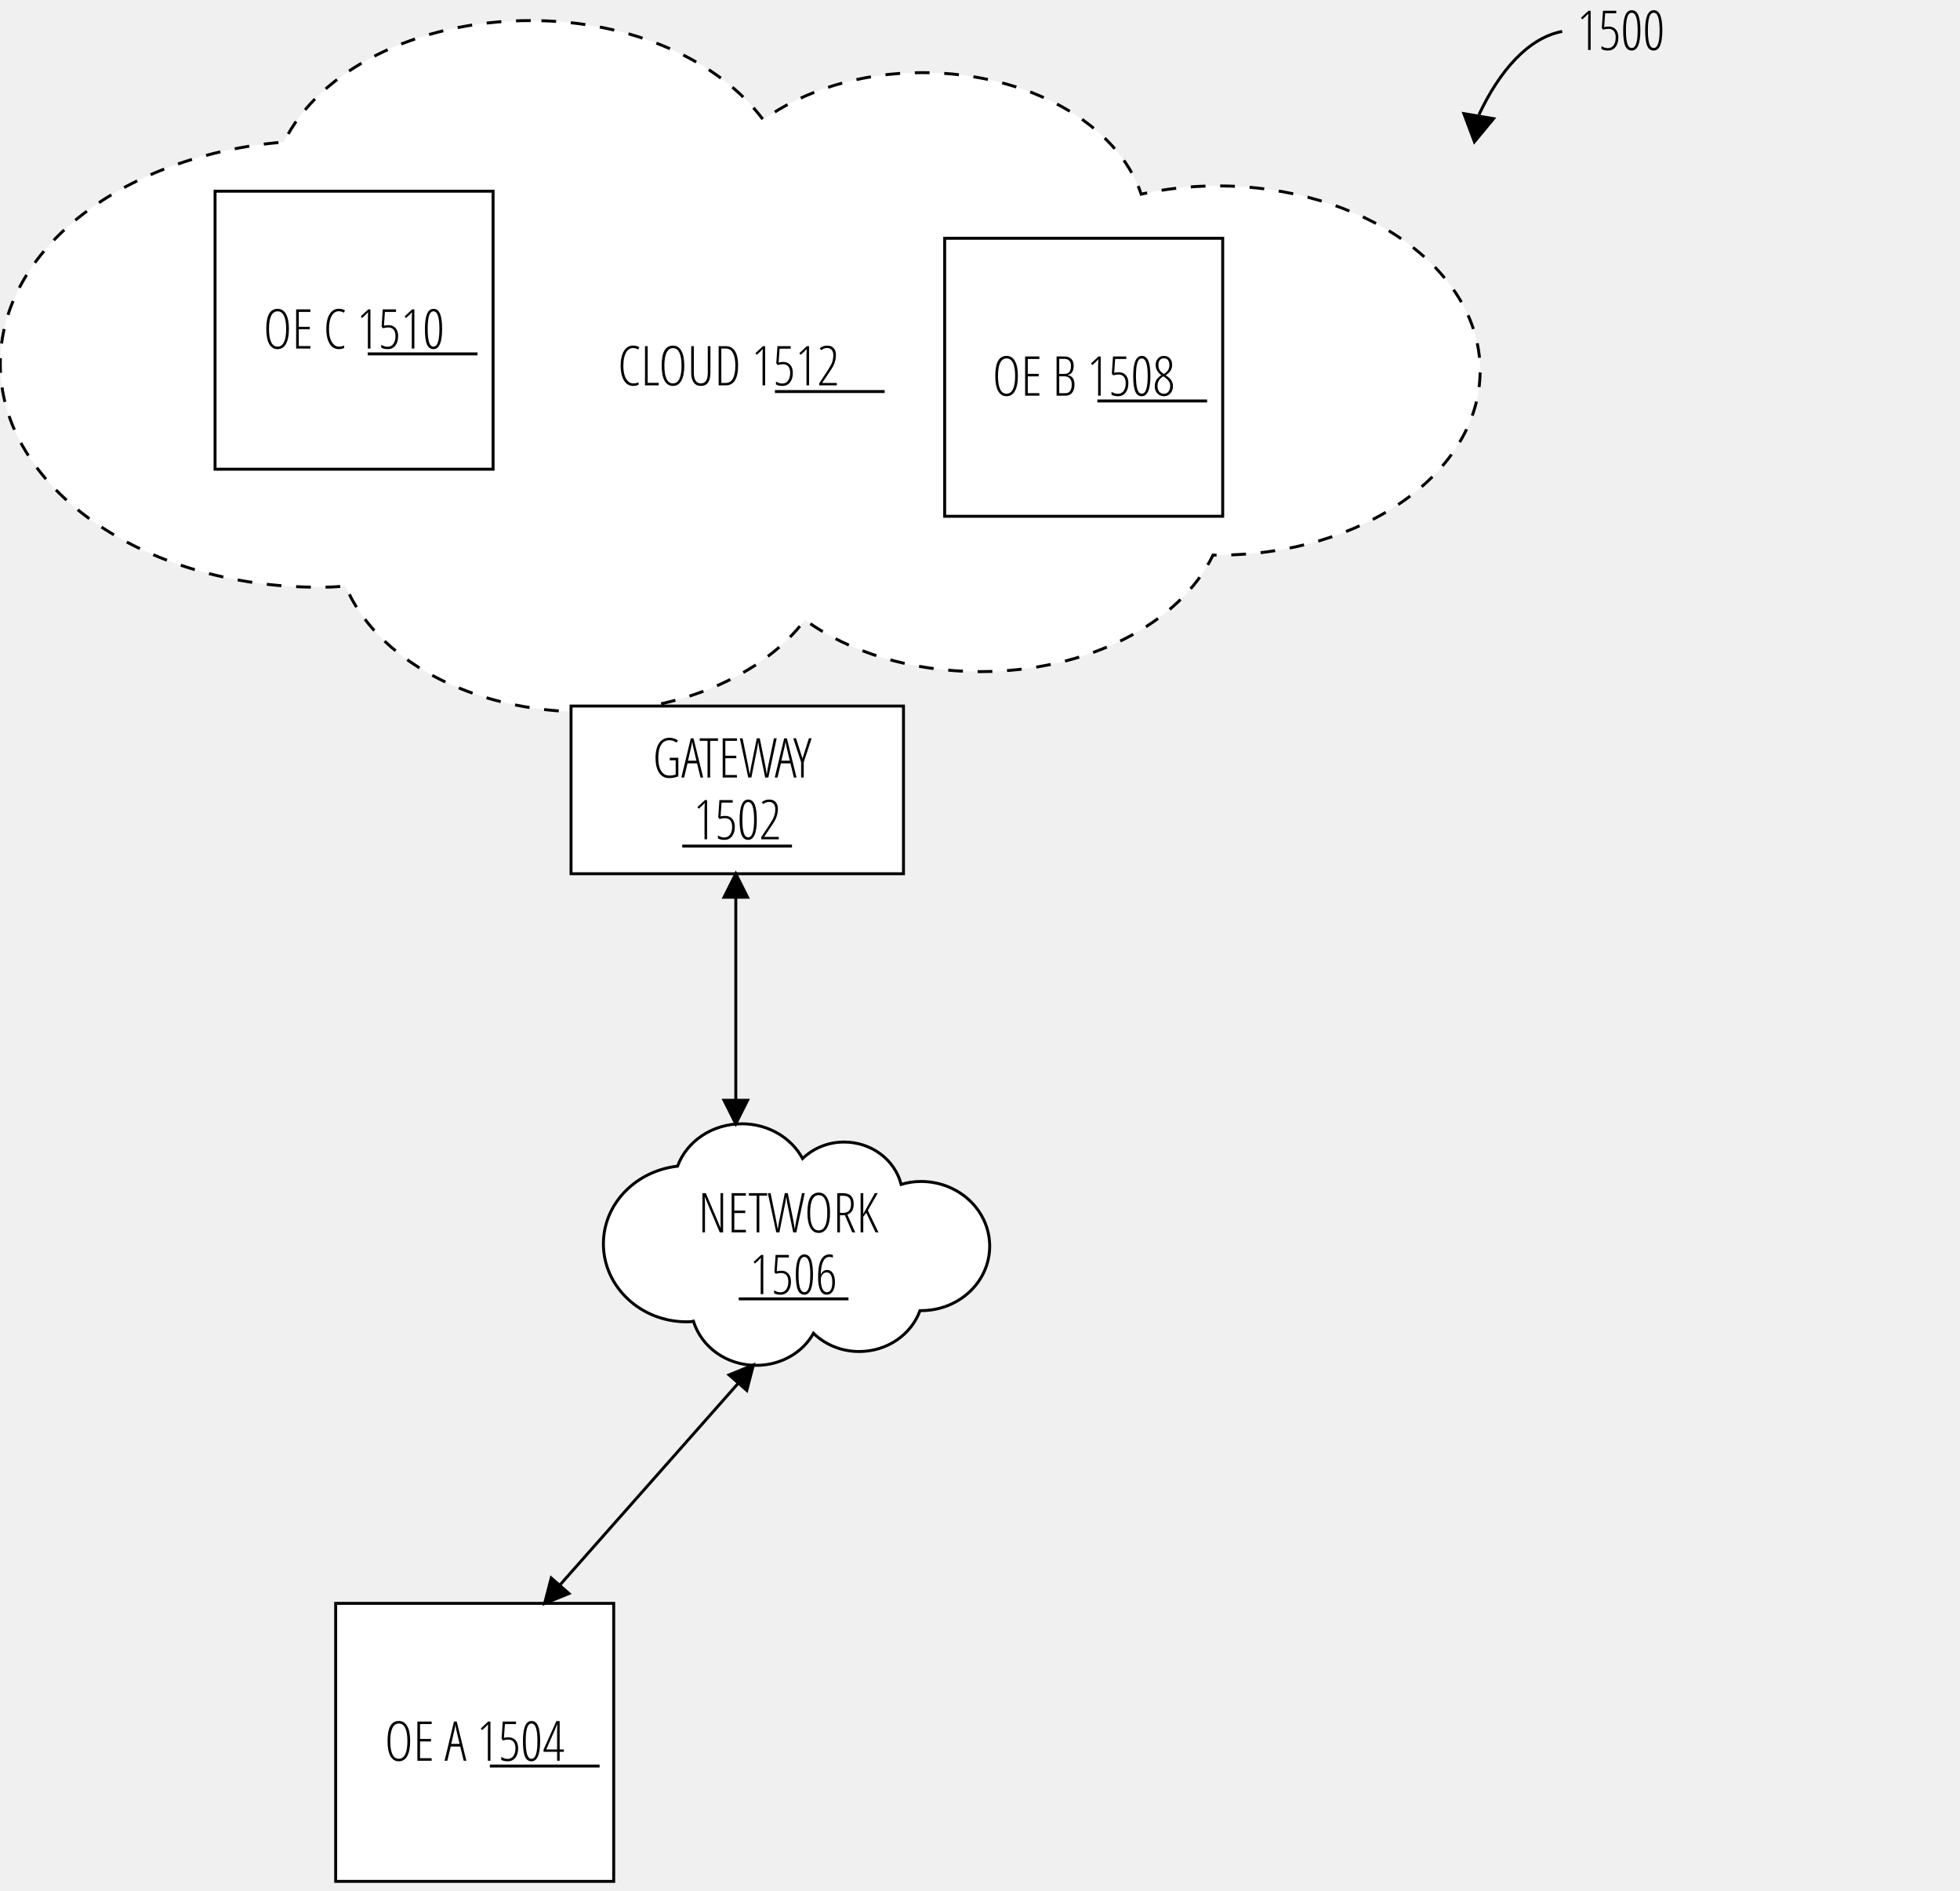
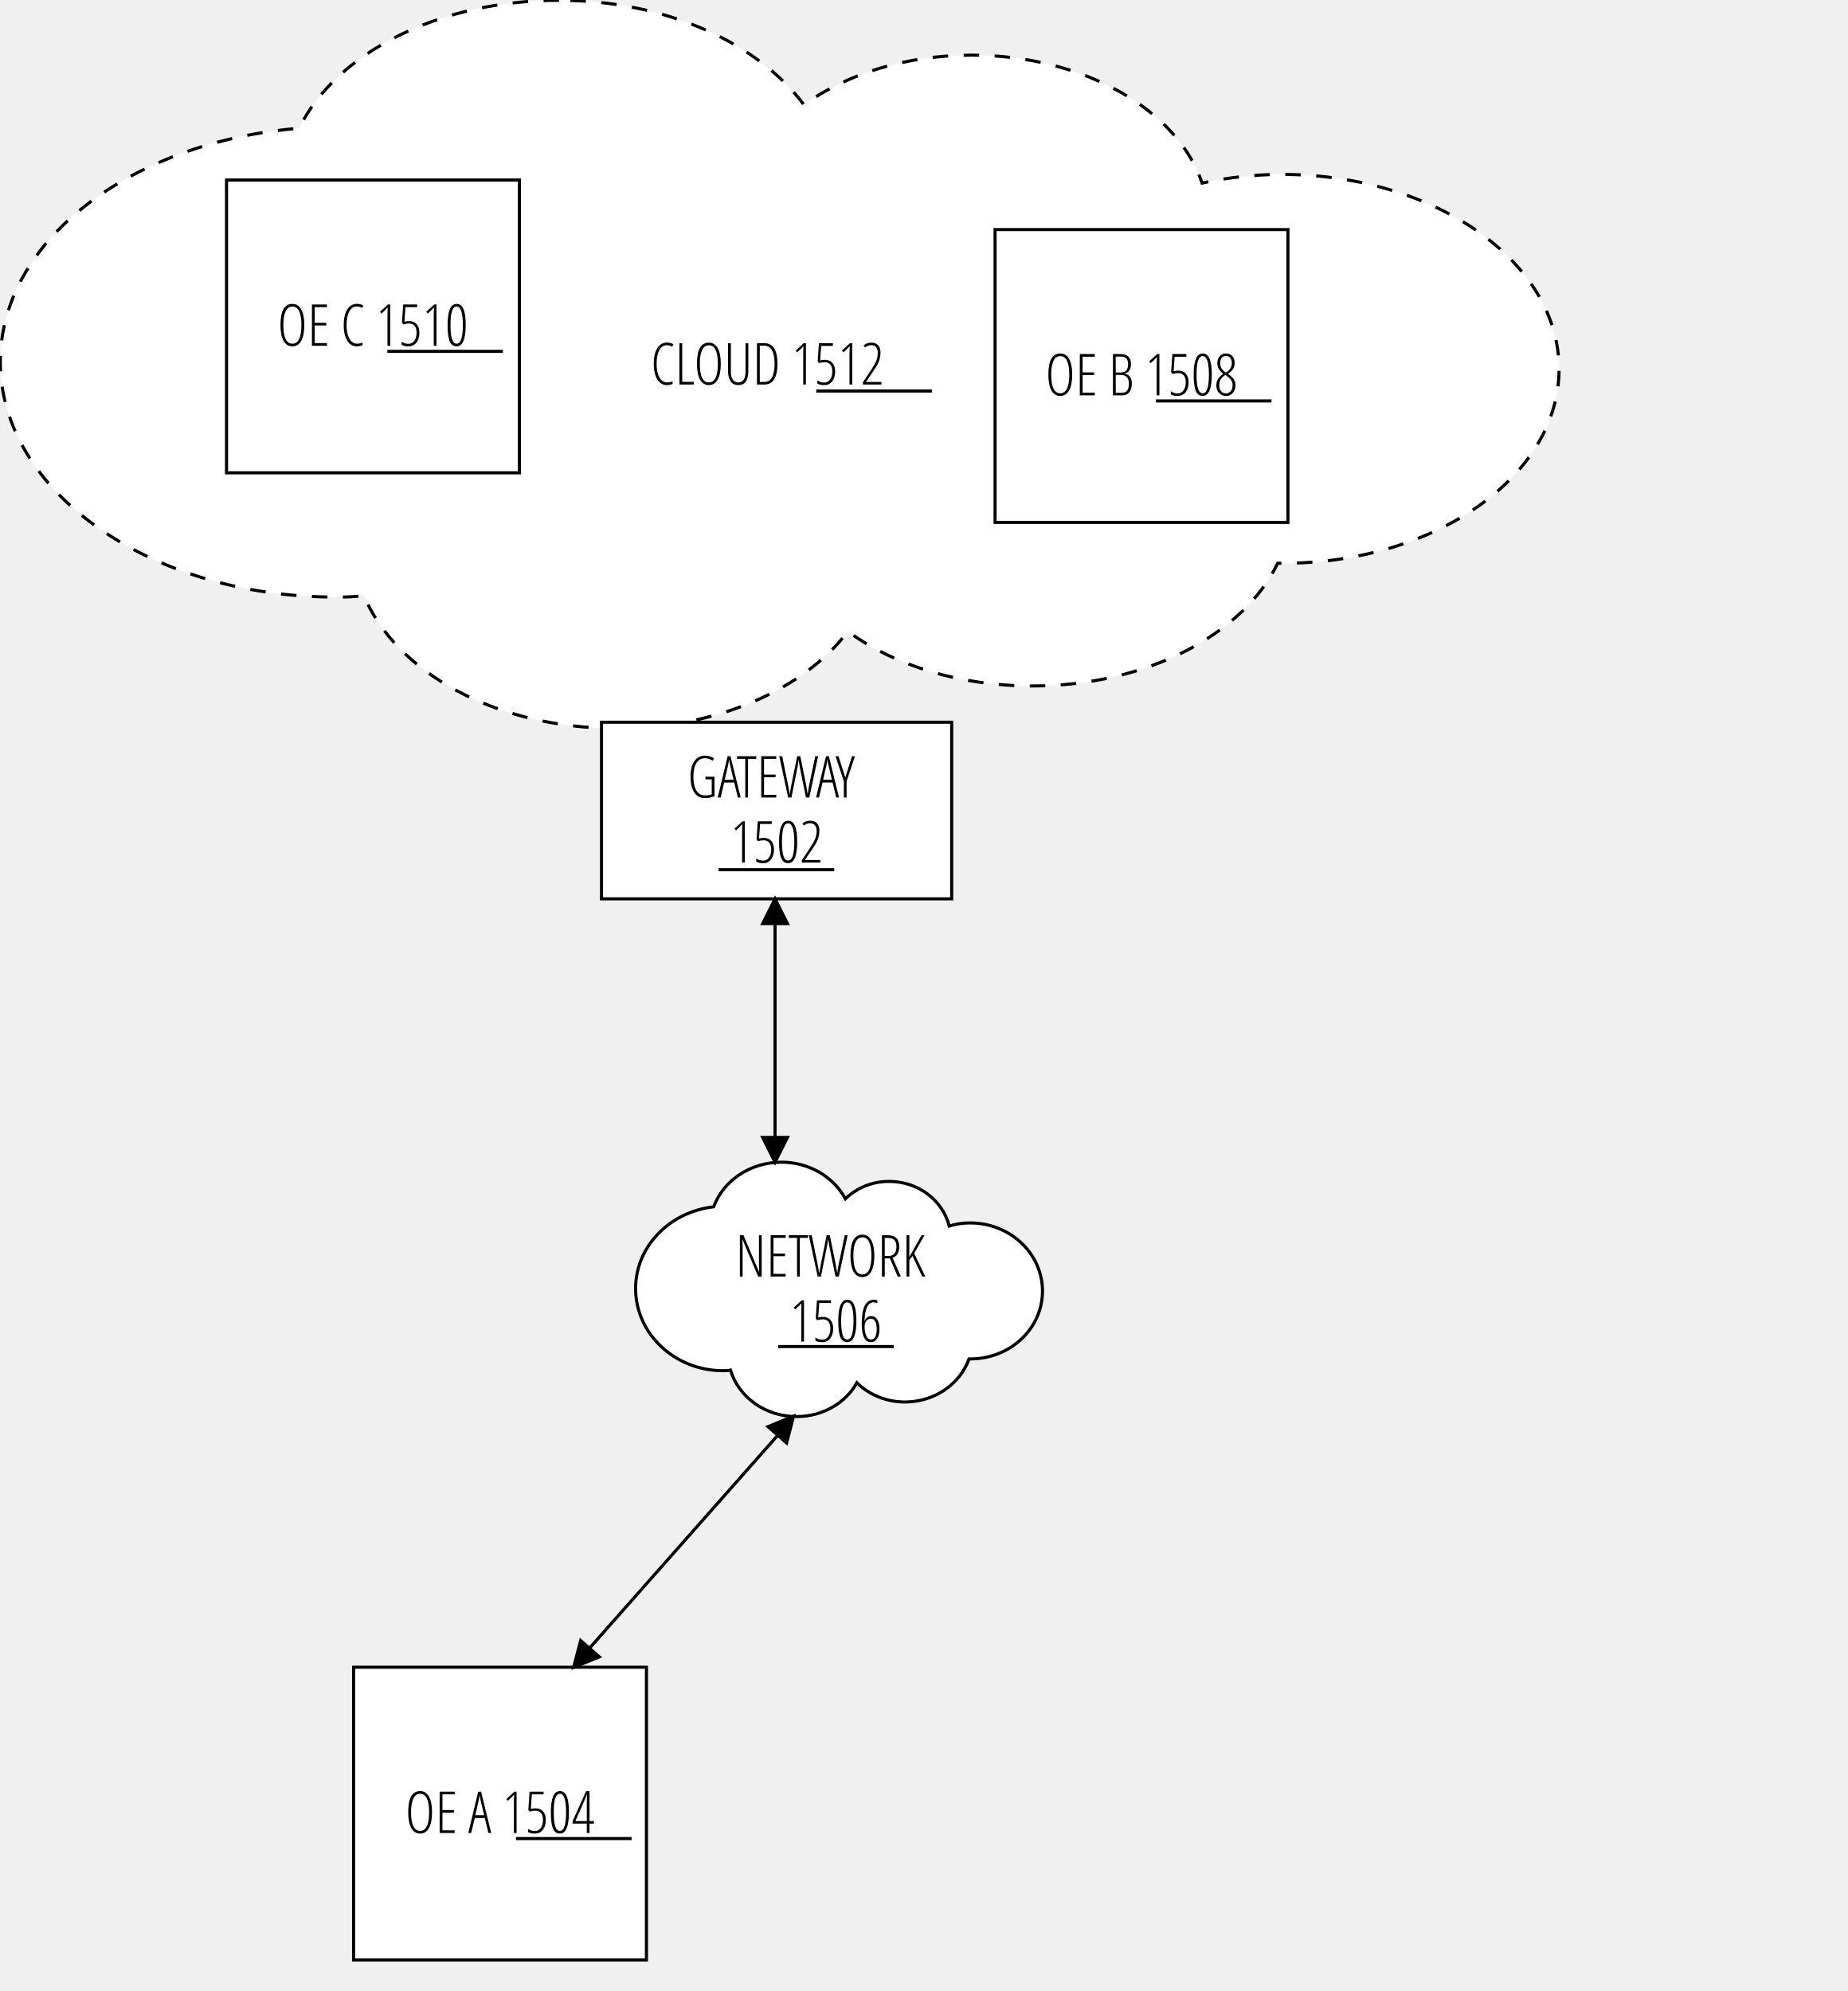
- <svg xmlns="http://www.w3.org/2000/svg" version="1.1" width="666.212" height="642.6" viewBox="92.9 3.012 666.212 642.6">
+ <svg xmlns="http://www.w3.org/2000/svg" version="1.1" width="596.1" height="642.6" viewBox="92.9 9.9 596.1 642.6">
  <g>
    <g transform="translate(93,10)">
      <g>
        <g>
          <path d="M180.3,0c-39,0,-72,17.1,-83.9,41.3C42.3,45.7,0,77.5,0,116.7c0,41.8,48.5,75.9,108,75.9c3,0,6.3,0,9.3,-0.5c10.4,24.8,42.5,42.9,81.8,42.9c32.1,0,60.4,-12.7,74.4,-31.3c14.9,10.9,36,17.6,59.5,17.6c36.7,0,68.1,-16.5,79.2,-39.6c0.7,0,0.7,0,1.6,0c49.3,0,89.2,-28.1,89.2,-62.7s-40,-62.8,-89.4,-62.8c-9.5,0,-18.1,1.1,-25.8,2.8c-7.9,-23.7,-38.3,-41.3,-74.4,-41.3c-21.1,0,-40,6,-54.1,16C244.4,13.7,214.7,0,180.3,0L180.3,0z" stroke="#000000" stroke-dasharray="5,5" fill="#FFFFFF" />
          <rect x="45.7" y="73.1" width="403.5" height="89.1" fill="none" />
          <circle fill="none" cx="259.3" cy="33.5" r="0.1" />
          <circle fill="none" cx="330.4" cy="18.9" r="0.1" />
          <circle fill="none" cx="387.9" cy="58.8" r="0.1" />
          <circle fill="none" cx="503" cy="116.9" r="0.1" />
          <circle fill="none" cx="412.2" cy="181.7" r="0.1" />
          <circle fill="none" cx="339.2" cy="221.1" r="0.1" />
          <circle fill="none" cx="273.5" cy="203.7" r="0.1" />
          <circle fill="none" cx="196.5" cy="235" r="0.1" />
          <circle fill="none" cx="0" cy="116.7" r="0.1" />
          <circle fill="none" cx="117.3" cy="192.1" r="0.1" />
          <circle fill="none" cx="96.4" cy="41.3" r="0.1" />
          <circle fill="none" cx="180" cy="0" r="0.1" />
        </g>
      </g>
      <rect stroke="none" stroke-width="0" fill="#FFFFFF" x="0" y="0" width="0" height="0" transform="translate(502.9,116.8)" />
      <path stroke="#000000" fill="none" d="" />
      <text font-family="OpenSansCondensedLight" font-size="14pt" fill="black" transform="translate(502.9,116.8)" />
      <rect stroke-width="0" fill="none" width="403.5" height="89.1" transform="translate(45.7,73.1)" />
      <text font-family="OpenSansCondensedLight" font-size="14pt" fill="black" transform="translate(45.7,73.1)" text-anchor="middle">
        <tspan x="201.8" y="50.9">CLOUD 1512</tspan>
      </text>
      <path stroke="#000000" fill="none" transform="translate(45.7,73.1)" d="M 217.6 53 254.9 53" />
-     </g>
-     <g transform="translate(595.6,13.7)">
-       <polygon fill="#000000" points="0,0 4.2,11.2 11.8,2" transform="translate(-5.9,27.3)" />
-       <rect fill="none" width="1" height="1" transform="translate(33.3,-0.5)" />
-       <g>
-         <g>
-           <rect x="0" y="0" width="28.3" height="28.3" opacity="0" />
-           <path fill="none" stroke="#000000" stroke-width="1" d="M28.3,0C16.7,2.2,7,13.4,0,28.3" />
-         </g>
-       </g>
-       <rect stroke="none" stroke-width="0" fill="#FFFFFF" x="0" y="0" width="0" height="0" />
-       <path stroke="#000000" fill="none" />
-       <text font-family="OpenSansCondensedLight" font-size="14pt" fill="black" transform="translate(0,0)" />
-       <rect stroke-width="0" fill="none" width="1" height="1" transform="translate(33.3,-0.5)" />
-       <text font-family="OpenSansCondensedLight" font-size="14pt" fill="black" text-decoration="none" transform="translate(33.3,-0.5)">
-         <tspan x="0" y="6.8">1500</tspan>
-       </text>
-       <path stroke="#000000" fill="none" transform="translate(33.3,-0.5)" />
    </g>
    <g transform="translate(287,243)">
      <g>
        <g>
          <path d="M113,0H0v57h113V0L113,0z" stroke="#000000" stroke-dasharray="none" fill="#FFFFFF" />
          <rect x="4.9" y="2.6" width="103.1" height="51.8" fill="none" />
          <circle fill="none" cx="56.5" cy="0" r="0.1" />
          <circle fill="none" cx="84.5" cy="0" r="0.1" />
          <circle fill="none" cx="113" cy="14.4" r="0.1" />
          <circle fill="none" cx="113" cy="28.5" r="0.1" />
          <circle fill="none" cx="113" cy="42.6" r="0.1" />
          <circle fill="none" cx="84.5" cy="57" r="0.1" />
          <circle fill="none" cx="56.5" cy="57" r="0.1" />
          <circle fill="none" cx="28.5" cy="57" r="0.1" />
          <circle fill="none" cx="0" cy="42.6" r="0.1" />
          <circle fill="none" cx="0" cy="28.5" r="0.1" />
          <circle fill="none" cx="0" cy="14.4" r="0.1" />
          <circle fill="none" cx="28.5" cy="0" r="0.1" />
        </g>
      </g>
      <rect stroke="none" stroke-width="0" fill="#FFFFFF" x="0" y="0" width="0" height="0" transform="translate(112.9,28.4)" />
      <path stroke="#000000" fill="none" d="" />
      <text font-family="OpenSansCondensedLight" font-size="14pt" fill="black" transform="translate(112.9,28.4)" />
      <rect stroke-width="0" fill="none" width="103.1" height="51.8" transform="translate(4.9,2.6)" />
      <text font-family="OpenSansCondensedLight" font-size="14pt" fill="black" transform="translate(4.9,2.6)" text-anchor="middle">
        <tspan x="51.6" y="21.7">GATEWAY</tspan>
        <tspan x="51.6" y="42.7">1502</tspan>
      </text>
      <path stroke="#000000" fill="none" transform="translate(4.9,2.6)" d="M 32.9 45 70.2 45" />
    </g>
    <g transform="translate(207,548)">
      <g>
        <g>
          <path d="M94.5,0H0v94.5h94.5V0L94.5,0z" stroke="#000000" stroke-dasharray="none" fill="#FFFFFF" />
          <rect x="4.1" y="4.3" width="86.2" height="85.9" fill="none" />
          <circle fill="none" cx="47.2" cy="0" r="0.1" />
          <circle fill="none" cx="70.7" cy="0" r="0.1" />
          <circle fill="none" cx="94.5" cy="23.8" r="0.1" />
          <circle fill="none" cx="94.5" cy="47.2" r="0.1" />
          <circle fill="none" cx="94.5" cy="70.7" r="0.1" />
          <circle fill="none" cx="70.7" cy="94.5" r="0.1" />
          <circle fill="none" cx="47.2" cy="94.5" r="0.1" />
          <circle fill="none" cx="23.8" cy="94.5" r="0.1" />
          <circle fill="none" cx="0" cy="70.7" r="0.1" />
          <circle fill="none" cx="0" cy="47.2" r="0.1" />
          <circle fill="none" cx="0" cy="23.8" r="0.1" />
          <circle fill="none" cx="23.8" cy="0" r="0.1" />
        </g>
      </g>
      <rect stroke="none" stroke-width="0" fill="#FFFFFF" x="0" y="0" width="0" height="0" transform="translate(94.4,47.1)" />
      <path stroke="#000000" fill="none" d="" />
      <text font-family="OpenSansCondensedLight" font-size="14pt" fill="black" transform="translate(94.4,47.1)" />
      <rect stroke-width="0" fill="none" width="86.2" height="85.9" transform="translate(4.1,4.3)" />
      <text font-family="OpenSansCondensedLight" font-size="14pt" fill="black" transform="translate(4.1,4.3)" text-anchor="middle">
        <tspan x="43.1" y="49.2">OE A 1504</tspan>
      </text>
      <path stroke="#000000" fill="none" transform="translate(4.1,4.3)" d="M 48.3 51 85.6 51" />
    </g>
    <g transform="translate(298,385)">
      <g>
        <g>
          <path d="M47.1,0c-10.2,0,-18.8,6,-21.9,14.4C11.1,16,0,27.1,0,40.8c0,14.6,12.7,26.5,28.2,26.5c0.8,0,1.6,0,2.4,-0.2c2.7,8.7,11.1,15,21.4,15c8.4,0,15.8,-4.4,19.4,-10.9c3.9,3.8,9.4,6.2,15.5,6.2c9.6,0,17.8,-5.8,20.7,-13.9c0.2,0,0.2,0,0.4,0c12.9,0,23.3,-9.8,23.3,-21.9s-10.4,-22,-23.4,-22c-2.5,0,-4.7,0.4,-6.7,1c-2.1,-8.3,-10,-14.4,-19.4,-14.4c-5.5,0,-10.4,2.1,-14.1,5.6C63.9,4.8,56.1,0,47.1,0L47.1,0z" stroke="#000000" stroke-dasharray="none" fill="#FFFFFF" />
          <rect x="11.9" y="25.5" width="105.4" height="31.1" fill="none" />
          <circle fill="none" cx="67.7" cy="11.7" r="0.1" />
          <circle fill="none" cx="86.3" cy="6.6" r="0.1" />
          <circle fill="none" cx="101.4" cy="20.5" r="0.1" />
          <circle fill="none" cx="131.4" cy="40.8" r="0.1" />
          <circle fill="none" cx="107.7" cy="63.5" r="0.1" />
          <circle fill="none" cx="88.6" cy="77.2" r="0.1" />
          <circle fill="none" cx="71.5" cy="71.2" r="0.1" />
          <circle fill="none" cx="51.4" cy="82.1" r="0.1" />
          <circle fill="none" cx="0" cy="40.8" r="0.1" />
          <circle fill="none" cx="30.7" cy="67.1" r="0.1" />
          <circle fill="none" cx="25.2" cy="14.4" r="0.1" />
          <circle fill="none" cx="47" cy="0" r="0.1" />
        </g>
      </g>
      <rect stroke="none" stroke-width="0" fill="#FFFFFF" x="0" y="0" width="0" height="0" transform="translate(131.3,40.7)" />
      <path stroke="#000000" fill="none" d="" />
      <text font-family="OpenSansCondensedLight" font-size="14pt" fill="black" transform="translate(131.3,40.7)" />
      <rect stroke-width="0" fill="none" width="105.4" height="31.1" transform="translate(11.9,25.5)" />
      <text font-family="OpenSansCondensedLight" font-size="14pt" fill="black" transform="translate(11.9,25.5)" text-anchor="middle">
        <tspan x="52.7" y="11.4">NETWORK</tspan>
        <tspan x="52.7" y="32.4">1506</tspan>
      </text>
      <path stroke="#000000" fill="none" transform="translate(11.9,25.5)" d="M 34.1 34 71.4 34" />
    </g>
    <g transform="translate(414,84)">
      <g>
        <g>
          <path d="M94.5,0H0v94.5h94.5V0L94.5,0z" stroke="#000000" stroke-dasharray="none" fill="#FFFFFF" />
          <rect x="4.1" y="4.3" width="86.2" height="85.9" fill="none" />
          <circle fill="none" cx="47.2" cy="0" r="0.1" />
          <circle fill="none" cx="70.7" cy="0" r="0.1" />
          <circle fill="none" cx="94.5" cy="23.8" r="0.1" />
          <circle fill="none" cx="94.5" cy="47.2" r="0.1" />
          <circle fill="none" cx="94.5" cy="70.7" r="0.1" />
          <circle fill="none" cx="70.7" cy="94.5" r="0.1" />
          <circle fill="none" cx="47.2" cy="94.5" r="0.1" />
          <circle fill="none" cx="23.8" cy="94.5" r="0.1" />
          <circle fill="none" cx="0" cy="70.7" r="0.1" />
          <circle fill="none" cx="0" cy="47.2" r="0.1" />
          <circle fill="none" cx="0" cy="23.8" r="0.1" />
          <circle fill="none" cx="23.8" cy="0" r="0.1" />
        </g>
      </g>
      <rect stroke="none" stroke-width="0" fill="#FFFFFF" x="0" y="0" width="0" height="0" transform="translate(94.4,47.1)" />
      <path stroke="#000000" fill="none" d="" />
      <text font-family="OpenSansCondensedLight" font-size="14pt" fill="black" transform="translate(94.4,47.1)" />
      <rect stroke-width="0" fill="none" width="86.2" height="85.9" transform="translate(4.1,4.3)" />
      <text font-family="OpenSansCondensedLight" font-size="14pt" fill="black" transform="translate(4.1,4.3)" text-anchor="middle">
        <tspan x="43.1" y="49.2">OE B 1508</tspan>
      </text>
      <path stroke="#000000" fill="none" transform="translate(4.1,4.3)" d="M 47.8 51 85.1 51" />
    </g>
    <g>
      <path stroke="black" stroke-dasharray="none" d="M 283 542 344 473" fill="none" />
      <path fill="black" stroke="black" d="M 8 0 L 0 4 L 8 8 z" transform="translate(275,545.4) scale(1,1) rotate(-48.8)" />
      <path fill="black" stroke="black" d="M 8 0 L 0 4 L 8 8 z" transform="translate(352,469.6) scale(1,1) rotate(-228.8)" />
      <g>
        <g label-idx="0" cursor="move" transform="translate(313.5, 507.5)">
          <rect fill="white" rx="3" ry="3" x="0" y="0" width="0" height="0" />
          <text text-anchor="middle" font-size="14pt" font-family="OpenSansCondensedLight" y="0.8em" display="none" xml:space="preserve" transform="translate(0,0)" />
        </g>
      </g>
    </g>
    <g transform="translate(166,68)">
      <g>
        <g>
          <path d="M94.5,0H0v94.5h94.5V0L94.5,0z" stroke="#000000" stroke-dasharray="none" fill="#FFFFFF" />
          <rect x="4.1" y="4.3" width="86.2" height="85.9" fill="none" />
          <circle fill="none" cx="47.2" cy="0" r="0.1" />
          <circle fill="none" cx="70.7" cy="0" r="0.1" />
          <circle fill="none" cx="94.5" cy="23.8" r="0.1" />
          <circle fill="none" cx="94.5" cy="47.2" r="0.1" />
          <circle fill="none" cx="94.5" cy="70.7" r="0.1" />
          <circle fill="none" cx="70.7" cy="94.5" r="0.1" />
          <circle fill="none" cx="47.2" cy="94.5" r="0.1" />
          <circle fill="none" cx="23.8" cy="94.5" r="0.1" />
          <circle fill="none" cx="0" cy="70.7" r="0.1" />
          <circle fill="none" cx="0" cy="47.2" r="0.1" />
          <circle fill="none" cx="0" cy="23.8" r="0.1" />
          <circle fill="none" cx="23.8" cy="0" r="0.1" />
        </g>
      </g>
      <rect stroke="none" stroke-width="0" fill="#FFFFFF" x="0" y="0" width="0" height="0" transform="translate(94.4,47.1)" />
      <path stroke="#000000" fill="none" d="" />
      <text font-family="OpenSansCondensedLight" font-size="14pt" fill="black" transform="translate(94.4,47.1)" />
      <rect stroke-width="0" fill="none" width="86.2" height="85.9" transform="translate(4.1,4.3)" />
      <text font-family="OpenSansCondensedLight" font-size="14pt" fill="black" transform="translate(4.1,4.3)" text-anchor="middle">
        <tspan x="43.1" y="49.2">OE C 1510</tspan>
      </text>
      <path stroke="#000000" fill="none" transform="translate(4.1,4.3)" d="M 47.8 51 85.1 51" />
    </g>
    <g>
      <path stroke="black" stroke-dasharray="none" d="M 343 377 343 308" fill="none" />
      <path fill="black" stroke="black" d="M 8 0 L 0 4 L 8 8 z" transform="translate(339,385) scale(1,1) rotate(-90)" />
      <path fill="black" stroke="black" d="M 8 0 L 0 4 L 8 8 z" transform="translate(347,300) scale(1,1) rotate(-270)" />
      <g>
        <g label-idx="0" cursor="move" transform="translate(343, 342.5)">
          <rect fill="white" rx="3" ry="3" x="0" y="0" width="0" height="0" />
          <text text-anchor="middle" font-size="14pt" font-family="OpenSansCondensedLight" y="0.8em" display="none" xml:space="preserve" transform="translate(0,0)" />
        </g>
      </g>
    </g>
  </g>
  <defs />
</svg>
